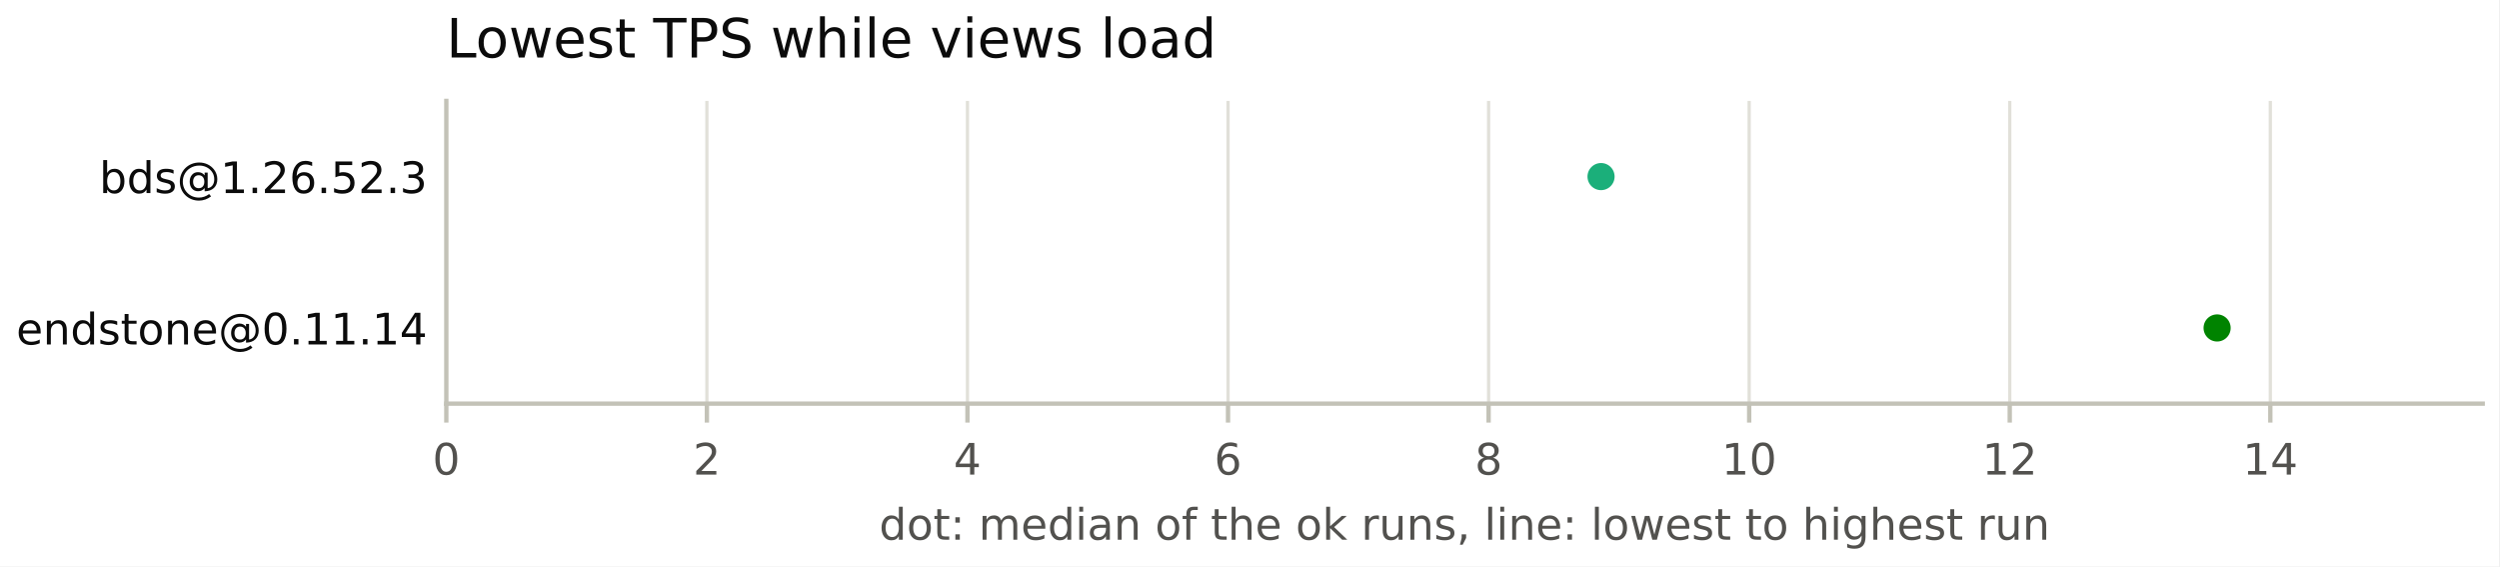
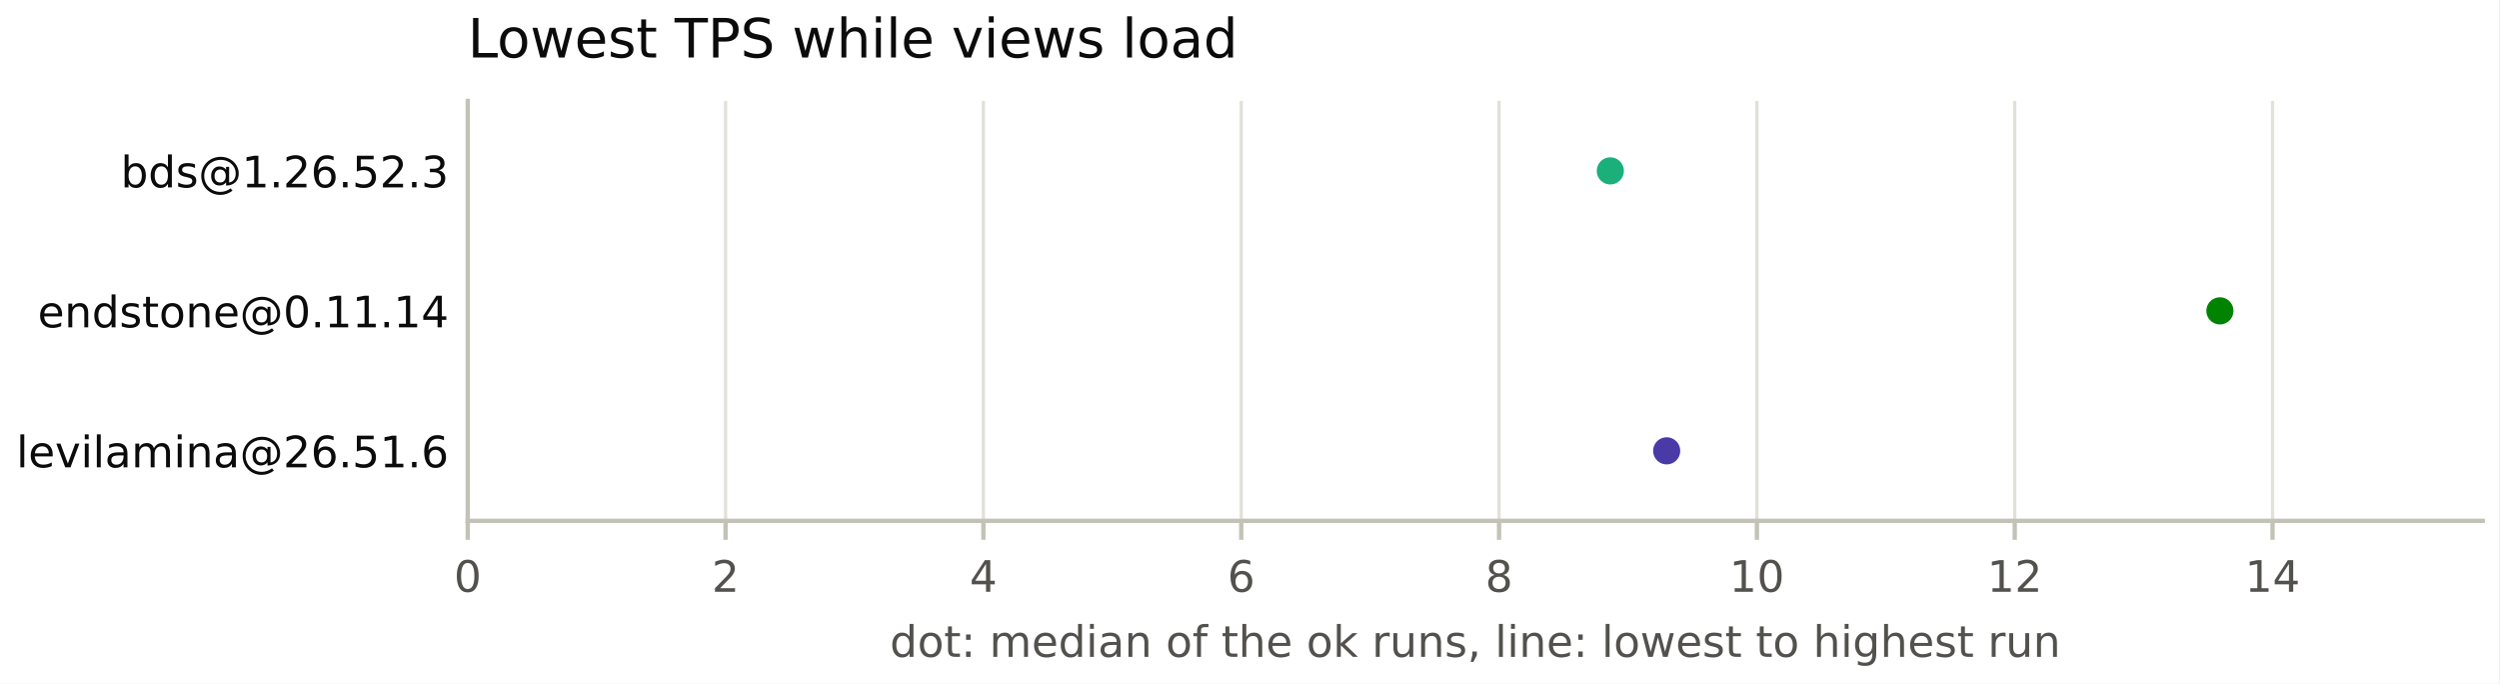
- <svg xmlns="http://www.w3.org/2000/svg" xmlns:xlink="http://www.w3.org/1999/xlink" width="460.8pt" height="104.4pt" viewBox="0 0 460.8 104.4" version="1.1">
+ <svg xmlns="http://www.w3.org/2000/svg" xmlns:xlink="http://www.w3.org/1999/xlink" width="460.8pt" height="126pt" viewBox="0 0 460.8 126" version="1.1">
  <defs>
    <style type="text/css">*{stroke-linejoin: round; stroke-linecap: butt}</style>
  </defs>
  <g id="figure_1">
    <g id="patch_1">
-       <path d="M 0 104.4  L 460.8 104.4  L 460.8 0  L 0 0  z " style="fill: #ffffff" />
+       <path d="M 0 126  L 460.8 126  L 460.8 0  L 0 0  z " style="fill: #ffffff" />
    </g>
    <g id="axes_1">
      <g id="patch_2">
-         <path d="M 82.298 74.399  L 457.8 74.399  L 457.8 18.599  L 82.298 18.599  z " style="fill: #ffffff" />
+         <path d="M 86.25 95.999  L 457.8 95.999  L 457.8 18.599  L 86.25 18.599  z " style="fill: #ffffff" />
      </g>
      <g id="matplotlib.axis_1">
        <g id="xtick_1">
          <g id="line2d_1">
-             <path d="M 82.298 74.399  L 82.298 18.599  " clip-path="url(#p95384e04ea)" style="fill: none; stroke: #e1e0d9; stroke-width: 0.6; stroke-linecap: square" />
+             <path d="M 86.25 95.999  L 86.25 18.599  " clip-path="url(#p1ba9a9a7c2)" style="fill: none; stroke: #e1e0d9; stroke-width: 0.6; stroke-linecap: square" />
          </g>
          <g id="line2d_2">
            <defs>
-               <path id="m1b6d547a9e" d="M 0 0  L 0 3.5  " style="stroke: #c3c2b7; stroke-width: 0.8" />
+               <path id="m8f0f746934" d="M 0 0  L 0 3.5  " style="stroke: #c3c2b7; stroke-width: 0.8" />
            </defs>
            <g>
-               <use xlink:href="#m1b6d547a9e" x="82.298" y="74.399" style="fill: #c3c2b7; stroke: #c3c2b7; stroke-width: 0.8" />
+               <use xlink:href="#m8f0f746934" x="86.25" y="95.999" style="fill: #c3c2b7; stroke: #c3c2b7; stroke-width: 0.8" />
            </g>
          </g>
          <g id="text_1">
-             <g style="fill: #52514e" transform="translate(79.75274 87.47726) scale(0.08 -0.08)">
+             <g style="fill: #52514e" transform="translate(83.70524 109.0773) scale(0.08 -0.08)">
              <defs>
                <path id="DejaVuSans-13" d="M 2034 4250  Q 1547 4250 1301 3770  Q 1056 3291 1056 2328  Q 1056 1369 1301 889  Q 1547 409 2034 409  Q 2525 409 2770 889  Q 3016 1369 3016 2328  Q 3016 3291 2770 3770  Q 2525 4250 2034 4250  z M 2034 4750  Q 2819 4750 3233 4129  Q 3647 3509 3647 2328  Q 3647 1150 3233 529  Q 2819 -91 2034 -91  Q 1250 -91 836 529  Q 422 1150 422 2328  Q 422 3509 836 4129  Q 1250 4750 2034 4750  z " transform="scale(0.015625)" />
              </defs>
              <use xlink:href="#DejaVuSans-13" />
            </g>
          </g>
        </g>
        <g id="xtick_2">
          <g id="line2d_3">
-             <path d="M 130.346 74.399  L 130.346 18.599  " clip-path="url(#p95384e04ea)" style="fill: none; stroke: #e1e0d9; stroke-width: 0.6; stroke-linecap: square" />
+             <path d="M 133.792 95.999  L 133.792 18.599  " clip-path="url(#p1ba9a9a7c2)" style="fill: none; stroke: #e1e0d9; stroke-width: 0.6; stroke-linecap: square" />
          </g>
          <g id="line2d_4">
            <g>
-               <use xlink:href="#m1b6d547a9e" x="130.346" y="74.399" style="fill: #c3c2b7; stroke: #c3c2b7; stroke-width: 0.8" />
+               <use xlink:href="#m8f0f746934" x="133.792" y="95.999" style="fill: #c3c2b7; stroke: #c3c2b7; stroke-width: 0.8" />
            </g>
          </g>
          <g id="text_2">
-             <g style="fill: #52514e" transform="translate(127.8006 87.47726) scale(0.08 -0.08)">
+             <g style="fill: #52514e" transform="translate(131.2473 109.0773) scale(0.08 -0.08)">
              <defs>
                <path id="DejaVuSans-15" d="M 1228 531  L 3431 531  L 3431 0  L 469 0  L 469 531  Q 828 903 1448 1529  Q 2069 2156 2228 2338  Q 2531 2678 2651 2914  Q 2772 3150 2772 3378  Q 2772 3750 2511 3984  Q 2250 4219 1831 4219  Q 1534 4219 1204 4116  Q 875 4013 500 3803  L 500 4441  Q 881 4594 1212 4672  Q 1544 4750 1819 4750  Q 2544 4750 2975 4387  Q 3406 4025 3406 3419  Q 3406 3131 3298 2873  Q 3191 2616 2906 2266  Q 2828 2175 2409 1742  Q 1991 1309 1228 531  z " transform="scale(0.015625)" />
              </defs>
              <use xlink:href="#DejaVuSans-15" />
            </g>
          </g>
        </g>
        <g id="xtick_3">
          <g id="line2d_5">
-             <path d="M 178.393 74.399  L 178.393 18.599  " clip-path="url(#p95384e04ea)" style="fill: none; stroke: #e1e0d9; stroke-width: 0.6; stroke-linecap: square" />
+             <path d="M 181.334 95.999  L 181.334 18.599  " clip-path="url(#p1ba9a9a7c2)" style="fill: none; stroke: #e1e0d9; stroke-width: 0.6; stroke-linecap: square" />
          </g>
          <g id="line2d_6">
            <g>
-               <use xlink:href="#m1b6d547a9e" x="178.393" y="74.399" style="fill: #c3c2b7; stroke: #c3c2b7; stroke-width: 0.8" />
+               <use xlink:href="#m8f0f746934" x="181.334" y="95.999" style="fill: #c3c2b7; stroke: #c3c2b7; stroke-width: 0.8" />
            </g>
          </g>
          <g id="text_3">
-             <g style="fill: #52514e" transform="translate(175.8484 87.47726) scale(0.08 -0.08)">
+             <g style="fill: #52514e" transform="translate(178.7894 109.0773) scale(0.08 -0.08)">
              <defs>
                <path id="DejaVuSans-17" d="M 2419 4116  L 825 1625  L 2419 1625  L 2419 4116  z M 2253 4666  L 3047 4666  L 3047 1625  L 3713 1625  L 3713 1100  L 3047 1100  L 3047 0  L 2419 0  L 2419 1100  L 313 1100  L 313 1709  L 2253 4666  z " transform="scale(0.015625)" />
              </defs>
              <use xlink:href="#DejaVuSans-17" />
            </g>
          </g>
        </g>
        <g id="xtick_4">
          <g id="line2d_7">
-             <path d="M 226.441 74.399  L 226.441 18.599  " clip-path="url(#p95384e04ea)" style="fill: none; stroke: #e1e0d9; stroke-width: 0.6; stroke-linecap: square" />
+             <path d="M 228.877 95.999  L 228.877 18.599  " clip-path="url(#p1ba9a9a7c2)" style="fill: none; stroke: #e1e0d9; stroke-width: 0.6; stroke-linecap: square" />
          </g>
          <g id="line2d_8">
            <g>
-               <use xlink:href="#m1b6d547a9e" x="226.441" y="74.399" style="fill: #c3c2b7; stroke: #c3c2b7; stroke-width: 0.8" />
+               <use xlink:href="#m8f0f746934" x="228.877" y="95.999" style="fill: #c3c2b7; stroke: #c3c2b7; stroke-width: 0.8" />
            </g>
          </g>
          <g id="text_4">
-             <g style="fill: #52514e" transform="translate(223.8963 87.47726) scale(0.08 -0.08)">
+             <g style="fill: #52514e" transform="translate(226.3315 109.0773) scale(0.08 -0.08)">
              <defs>
                <path id="DejaVuSans-19" d="M 2113 2584  Q 1688 2584 1439 2293  Q 1191 2003 1191 1497  Q 1191 994 1439 701  Q 1688 409 2113 409  Q 2538 409 2786 701  Q 3034 994 3034 1497  Q 3034 2003 2786 2293  Q 2538 2584 2113 2584  z M 3366 4563  L 3366 3988  Q 3128 4100 2886 4159  Q 2644 4219 2406 4219  Q 1781 4219 1451 3797  Q 1122 3375 1075 2522  Q 1259 2794 1537 2939  Q 1816 3084 2150 3084  Q 2853 3084 3261 2657  Q 3669 2231 3669 1497  Q 3669 778 3244 343  Q 2819 -91 2113 -91  Q 1303 -91 875 529  Q 447 1150 447 2328  Q 447 3434 972 4092  Q 1497 4750 2381 4750  Q 2619 4750 2861 4703  Q 3103 4656 3366 4563  z " transform="scale(0.015625)" />
              </defs>
              <use xlink:href="#DejaVuSans-19" />
            </g>
          </g>
        </g>
        <g id="xtick_5">
          <g id="line2d_9">
-             <path d="M 274.489 74.399  L 274.489 18.599  " clip-path="url(#p95384e04ea)" style="fill: none; stroke: #e1e0d9; stroke-width: 0.6; stroke-linecap: square" />
+             <path d="M 276.419 95.999  L 276.419 18.599  " clip-path="url(#p1ba9a9a7c2)" style="fill: none; stroke: #e1e0d9; stroke-width: 0.6; stroke-linecap: square" />
          </g>
          <g id="line2d_10">
            <g>
-               <use xlink:href="#m1b6d547a9e" x="274.489" y="74.399" style="fill: #c3c2b7; stroke: #c3c2b7; stroke-width: 0.8" />
+               <use xlink:href="#m8f0f746934" x="276.419" y="95.999" style="fill: #c3c2b7; stroke: #c3c2b7; stroke-width: 0.8" />
            </g>
          </g>
          <g id="text_5">
-             <g style="fill: #52514e" transform="translate(271.9441 87.47726) scale(0.08 -0.08)">
+             <g style="fill: #52514e" transform="translate(273.8736 109.0773) scale(0.08 -0.08)">
              <defs>
                <path id="DejaVuSans-1b" d="M 2034 2216  Q 1584 2216 1326 1975  Q 1069 1734 1069 1313  Q 1069 891 1326 650  Q 1584 409 2034 409  Q 2484 409 2743 651  Q 3003 894 3003 1313  Q 3003 1734 2745 1975  Q 2488 2216 2034 2216  z M 1403 2484  Q 997 2584 770 2862  Q 544 3141 544 3541  Q 544 4100 942 4425  Q 1341 4750 2034 4750  Q 2731 4750 3128 4425  Q 3525 4100 3525 3541  Q 3525 3141 3298 2862  Q 3072 2584 2669 2484  Q 3125 2378 3379 2068  Q 3634 1759 3634 1313  Q 3634 634 3220 271  Q 2806 -91 2034 -91  Q 1263 -91 848 271  Q 434 634 434 1313  Q 434 1759 690 2068  Q 947 2378 1403 2484  z M 1172 3481  Q 1172 3119 1398 2916  Q 1625 2713 2034 2713  Q 2441 2713 2670 2916  Q 2900 3119 2900 3481  Q 2900 3844 2670 4047  Q 2441 4250 2034 4250  Q 1625 4250 1398 4047  Q 1172 3844 1172 3481  z " transform="scale(0.015625)" />
              </defs>
              <use xlink:href="#DejaVuSans-1b" />
            </g>
          </g>
        </g>
        <g id="xtick_6">
          <g id="line2d_11">
-             <path d="M 322.537 74.399  L 322.537 18.599  " clip-path="url(#p95384e04ea)" style="fill: none; stroke: #e1e0d9; stroke-width: 0.6; stroke-linecap: square" />
+             <path d="M 323.961 95.999  L 323.961 18.599  " clip-path="url(#p1ba9a9a7c2)" style="fill: none; stroke: #e1e0d9; stroke-width: 0.6; stroke-linecap: square" />
          </g>
          <g id="line2d_12">
            <g>
-               <use xlink:href="#m1b6d547a9e" x="322.537" y="74.399" style="fill: #c3c2b7; stroke: #c3c2b7; stroke-width: 0.8" />
+               <use xlink:href="#m8f0f746934" x="323.961" y="95.999" style="fill: #c3c2b7; stroke: #c3c2b7; stroke-width: 0.8" />
            </g>
          </g>
          <g id="text_6">
-             <g style="fill: #52514e" transform="translate(317.4469 87.47726) scale(0.08 -0.08)">
+             <g style="fill: #52514e" transform="translate(318.8707 109.0773) scale(0.08 -0.08)">
              <defs>
                <path id="DejaVuSans-14" d="M 794 531  L 1825 531  L 1825 4091  L 703 3866  L 703 4441  L 1819 4666  L 2450 4666  L 2450 531  L 3481 531  L 3481 0  L 794 0  L 794 531  z " transform="scale(0.015625)" />
              </defs>
              <use xlink:href="#DejaVuSans-14" />
              <use xlink:href="#DejaVuSans-13" transform="translate(63.625 0)" />
            </g>
          </g>
        </g>
        <g id="xtick_7">
          <g id="line2d_13">
-             <path d="M 370.585 74.399  L 370.585 18.599  " clip-path="url(#p95384e04ea)" style="fill: none; stroke: #e1e0d9; stroke-width: 0.6; stroke-linecap: square" />
+             <path d="M 371.503 95.999  L 371.503 18.599  " clip-path="url(#p1ba9a9a7c2)" style="fill: none; stroke: #e1e0d9; stroke-width: 0.6; stroke-linecap: square" />
          </g>
          <g id="line2d_14">
            <g>
-               <use xlink:href="#m1b6d547a9e" x="370.585" y="74.399" style="fill: #c3c2b7; stroke: #c3c2b7; stroke-width: 0.8" />
+               <use xlink:href="#m8f0f746934" x="371.503" y="95.999" style="fill: #c3c2b7; stroke: #c3c2b7; stroke-width: 0.8" />
            </g>
          </g>
          <g id="text_7">
-             <g style="fill: #52514e" transform="translate(365.4948 87.47726) scale(0.08 -0.08)">
+             <g style="fill: #52514e" transform="translate(366.4128 109.0773) scale(0.08 -0.08)">
              <use xlink:href="#DejaVuSans-14" />
              <use xlink:href="#DejaVuSans-15" transform="translate(63.625 0)" />
            </g>
          </g>
        </g>
        <g id="xtick_8">
          <g id="line2d_15">
-             <path d="M 418.633 74.399  L 418.633 18.599  " clip-path="url(#p95384e04ea)" style="fill: none; stroke: #e1e0d9; stroke-width: 0.6; stroke-linecap: square" />
+             <path d="M 419.045 95.999  L 419.045 18.599  " clip-path="url(#p1ba9a9a7c2)" style="fill: none; stroke: #e1e0d9; stroke-width: 0.6; stroke-linecap: square" />
          </g>
          <g id="line2d_16">
            <g>
-               <use xlink:href="#m1b6d547a9e" x="418.633" y="74.399" style="fill: #c3c2b7; stroke: #c3c2b7; stroke-width: 0.8" />
+               <use xlink:href="#m8f0f746934" x="419.045" y="95.999" style="fill: #c3c2b7; stroke: #c3c2b7; stroke-width: 0.8" />
            </g>
          </g>
          <g id="text_8">
-             <g style="fill: #52514e" transform="translate(413.5426 87.47726) scale(0.08 -0.08)">
+             <g style="fill: #52514e" transform="translate(413.9549 109.0773) scale(0.08 -0.08)">
              <use xlink:href="#DejaVuSans-14" />
              <use xlink:href="#DejaVuSans-17" transform="translate(63.625 0)" />
            </g>
          </g>
        </g>
        <g id="text_9">
-           <g style="fill: #52514e" transform="translate(162.1131 99.47789) scale(0.08 -0.08)">
+           <g style="fill: #52514e" transform="translate(164.0894 121.0779) scale(0.08 -0.08)">
            <defs>
              <path id="DejaVuSans-47" d="M 2906 2969  L 2906 4863  L 3481 4863  L 3481 0  L 2906 0  L 2906 525  Q 2725 213 2448 61  Q 2172 -91 1784 -91  Q 1150 -91 751 415  Q 353 922 353 1747  Q 353 2572 751 3078  Q 1150 3584 1784 3584  Q 2172 3584 2448 3432  Q 2725 3281 2906 2969  z M 947 1747  Q 947 1113 1208 752  Q 1469 391 1925 391  Q 2381 391 2643 752  Q 2906 1113 2906 1747  Q 2906 2381 2643 2742  Q 2381 3103 1925 3103  Q 1469 3103 1208 2742  Q 947 2381 947 1747  z " transform="scale(0.015625)" />
              <path id="DejaVuSans-52" d="M 1959 3097  Q 1497 3097 1228 2736  Q 959 2375 959 1747  Q 959 1119 1226 758  Q 1494 397 1959 397  Q 2419 397 2687 759  Q 2956 1122 2956 1747  Q 2956 2369 2687 2733  Q 2419 3097 1959 3097  z M 1959 3584  Q 2709 3584 3137 3096  Q 3566 2609 3566 1747  Q 3566 888 3137 398  Q 2709 -91 1959 -91  Q 1206 -91 779 398  Q 353 888 353 1747  Q 353 2609 779 3096  Q 1206 3584 1959 3584  z " transform="scale(0.015625)" />
              <path id="DejaVuSans-57" d="M 1172 4494  L 1172 3500  L 2356 3500  L 2356 3053  L 1172 3053  L 1172 1153  Q 1172 725 1289 603  Q 1406 481 1766 481  L 2356 481  L 2356 0  L 1766 0  Q 1100 0 847 248  Q 594 497 594 1153  L 594 3053  L 172 3053  L 172 3500  L 594 3500  L 594 4494  L 1172 4494  z " transform="scale(0.015625)" />
              <path id="DejaVuSans-1d" d="M 750 794  L 1409 794  L 1409 0  L 750 0  L 750 794  z M 750 3309  L 1409 3309  L 1409 2516  L 750 2516  L 750 3309  z " transform="scale(0.015625)" />
              <path id="DejaVuSans-3" transform="scale(0.015625)" />
              <path id="DejaVuSans-50" d="M 3328 2828  Q 3544 3216 3844 3400  Q 4144 3584 4550 3584  Q 5097 3584 5394 3201  Q 5691 2819 5691 2113  L 5691 0  L 5113 0  L 5113 2094  Q 5113 2597 4934 2840  Q 4756 3084 4391 3084  Q 3944 3084 3684 2787  Q 3425 2491 3425 1978  L 3425 0  L 2847 0  L 2847 2094  Q 2847 2600 2669 2842  Q 2491 3084 2119 3084  Q 1678 3084 1418 2786  Q 1159 2488 1159 1978  L 1159 0  L 581 0  L 581 3500  L 1159 3500  L 1159 2956  Q 1356 3278 1631 3431  Q 1906 3584 2284 3584  Q 2666 3584 2933 3390  Q 3200 3197 3328 2828  z " transform="scale(0.015625)" />
              <path id="DejaVuSans-48" d="M 3597 1894  L 3597 1613  L 953 1613  Q 991 1019 1311 708  Q 1631 397 2203 397  Q 2534 397 2845 478  Q 3156 559 3463 722  L 3463 178  Q 3153 47 2828 -22  Q 2503 -91 2169 -91  Q 1331 -91 842 396  Q 353 884 353 1716  Q 353 2575 817 3079  Q 1281 3584 2069 3584  Q 2775 3584 3186 3129  Q 3597 2675 3597 1894  z M 3022 2063  Q 3016 2534 2758 2815  Q 2500 3097 2075 3097  Q 1594 3097 1305 2825  Q 1016 2553 972 2059  L 3022 2063  z " transform="scale(0.015625)" />
              <path id="DejaVuSans-4c" d="M 603 3500  L 1178 3500  L 1178 0  L 603 0  L 603 3500  z M 603 4863  L 1178 4863  L 1178 4134  L 603 4134  L 603 4863  z " transform="scale(0.015625)" />
              <path id="DejaVuSans-44" d="M 2194 1759  Q 1497 1759 1228 1600  Q 959 1441 959 1056  Q 959 750 1161 570  Q 1363 391 1709 391  Q 2188 391 2477 730  Q 2766 1069 2766 1631  L 2766 1759  L 2194 1759  z M 3341 1997  L 3341 0  L 2766 0  L 2766 531  Q 2569 213 2275 61  Q 1981 -91 1556 -91  Q 1019 -91 701 211  Q 384 513 384 1019  Q 384 1609 779 1909  Q 1175 2209 1959 2209  L 2766 2209  L 2766 2266  Q 2766 2663 2505 2880  Q 2244 3097 1772 3097  Q 1472 3097 1187 3025  Q 903 2953 641 2809  L 641 3341  Q 956 3463 1253 3523  Q 1550 3584 1831 3584  Q 2591 3584 2966 3190  Q 3341 2797 3341 1997  z " transform="scale(0.015625)" />
              <path id="DejaVuSans-51" d="M 3513 2113  L 3513 0  L 2938 0  L 2938 2094  Q 2938 2591 2744 2837  Q 2550 3084 2163 3084  Q 1697 3084 1428 2787  Q 1159 2491 1159 1978  L 1159 0  L 581 0  L 581 3500  L 1159 3500  L 1159 2956  Q 1366 3272 1645 3428  Q 1925 3584 2291 3584  Q 2894 3584 3203 3211  Q 3513 2838 3513 2113  z " transform="scale(0.015625)" />
              <path id="DejaVuSans-49" d="M 2375 4863  L 2375 4384  L 1825 4384  Q 1516 4384 1395 4259  Q 1275 4134 1275 3809  L 1275 3500  L 2222 3500  L 2222 3053  L 1275 3053  L 1275 0  L 697 0  L 697 3053  L 147 3053  L 147 3500  L 697 3500  L 697 3744  Q 697 4328 969 4595  Q 1241 4863 1831 4863  L 2375 4863  z " transform="scale(0.015625)" />
              <path id="DejaVuSans-4b" d="M 3513 2113  L 3513 0  L 2938 0  L 2938 2094  Q 2938 2591 2744 2837  Q 2550 3084 2163 3084  Q 1697 3084 1428 2787  Q 1159 2491 1159 1978  L 1159 0  L 581 0  L 581 4863  L 1159 4863  L 1159 2956  Q 1366 3272 1645 3428  Q 1925 3584 2291 3584  Q 2894 3584 3203 3211  Q 3513 2838 3513 2113  z " transform="scale(0.015625)" />
              <path id="DejaVuSans-4e" d="M 581 4863  L 1159 4863  L 1159 1991  L 2875 3500  L 3609 3500  L 1753 1863  L 3688 0  L 2938 0  L 1159 1709  L 1159 0  L 581 0  L 581 4863  z " transform="scale(0.015625)" />
              <path id="DejaVuSans-55" d="M 2631 2963  Q 2534 3019 2420 3045  Q 2306 3072 2169 3072  Q 1681 3072 1420 2755  Q 1159 2438 1159 1844  L 1159 0  L 581 0  L 581 3500  L 1159 3500  L 1159 2956  Q 1341 3275 1631 3429  Q 1922 3584 2338 3584  Q 2397 3584 2469 3576  Q 2541 3569 2628 3553  L 2631 2963  z " transform="scale(0.015625)" />
              <path id="DejaVuSans-58" d="M 544 1381  L 544 3500  L 1119 3500  L 1119 1403  Q 1119 906 1312 657  Q 1506 409 1894 409  Q 2359 409 2629 706  Q 2900 1003 2900 1516  L 2900 3500  L 3475 3500  L 3475 0  L 2900 0  L 2900 538  Q 2691 219 2414 64  Q 2138 -91 1772 -91  Q 1169 -91 856 284  Q 544 659 544 1381  z M 1991 3584  L 1991 3584  z " transform="scale(0.015625)" />
              <path id="DejaVuSans-56" d="M 2834 3397  L 2834 2853  Q 2591 2978 2328 3040  Q 2066 3103 1784 3103  Q 1356 3103 1142 2972  Q 928 2841 928 2578  Q 928 2378 1081 2264  Q 1234 2150 1697 2047  L 1894 2003  Q 2506 1872 2764 1633  Q 3022 1394 3022 966  Q 3022 478 2636 193  Q 2250 -91 1575 -91  Q 1294 -91 989 -36  Q 684 19 347 128  L 347 722  Q 666 556 975 473  Q 1284 391 1588 391  Q 1994 391 2212 530  Q 2431 669 2431 922  Q 2431 1156 2273 1281  Q 2116 1406 1581 1522  L 1381 1569  Q 847 1681 609 1914  Q 372 2147 372 2553  Q 372 3047 722 3315  Q 1072 3584 1716 3584  Q 2034 3584 2315 3537  Q 2597 3491 2834 3397  z " transform="scale(0.015625)" />
              <path id="DejaVuSans-f" d="M 750 794  L 1409 794  L 1409 256  L 897 -744  L 494 -744  L 750 256  L 750 794  z " transform="scale(0.015625)" />
              <path id="DejaVuSans-4f" d="M 603 4863  L 1178 4863  L 1178 0  L 603 0  L 603 4863  z " transform="scale(0.015625)" />
              <path id="DejaVuSans-5a" d="M 269 3500  L 844 3500  L 1563 769  L 2278 3500  L 2956 3500  L 3675 769  L 4391 3500  L 4966 3500  L 4050 0  L 3372 0  L 2619 2869  L 1863 0  L 1184 0  L 269 3500  z " transform="scale(0.015625)" />
              <path id="DejaVuSans-4a" d="M 2906 1791  Q 2906 2416 2648 2759  Q 2391 3103 1925 3103  Q 1463 3103 1205 2759  Q 947 2416 947 1791  Q 947 1169 1205 825  Q 1463 481 1925 481  Q 2391 481 2648 825  Q 2906 1169 2906 1791  z M 3481 434  Q 3481 -459 3084 -895  Q 2688 -1331 1869 -1331  Q 1566 -1331 1297 -1286  Q 1028 -1241 775 -1147  L 775 -588  Q 1028 -725 1275 -790  Q 1522 -856 1778 -856  Q 2344 -856 2625 -561  Q 2906 -266 2906 331  L 2906 616  Q 2728 306 2450 153  Q 2172 0 1784 0  Q 1141 0 747 490  Q 353 981 353 1791  Q 353 2603 747 3093  Q 1141 3584 1784 3584  Q 2172 3584 2450 3431  Q 2728 3278 2906 2969  L 2906 3500  L 3481 3500  L 3481 434  z " transform="scale(0.015625)" />
            </defs>
            <use xlink:href="#DejaVuSans-47" />
            <use xlink:href="#DejaVuSans-52" transform="translate(63.48438 0)" />
            <use xlink:href="#DejaVuSans-57" transform="translate(124.6719 0)" />
            <use xlink:href="#DejaVuSans-1d" transform="translate(163.875 0)" />
            <use xlink:href="#DejaVuSans-3" transform="translate(197.5625 0)" />
            <use xlink:href="#DejaVuSans-50" transform="translate(229.3438 0)" />
            <use xlink:href="#DejaVuSans-48" transform="translate(326.75 0)" />
            <use xlink:href="#DejaVuSans-47" transform="translate(388.2812 0)" />
            <use xlink:href="#DejaVuSans-4c" transform="translate(451.7656 0)" />
            <use xlink:href="#DejaVuSans-44" transform="translate(479.5469 0)" />
            <use xlink:href="#DejaVuSans-51" transform="translate(540.8281 0)" />
            <use xlink:href="#DejaVuSans-3" transform="translate(604.2031 0)" />
            <use xlink:href="#DejaVuSans-52" transform="translate(635.9844 0)" />
            <use xlink:href="#DejaVuSans-49" transform="translate(697.1719 0)" />
            <use xlink:href="#DejaVuSans-3" transform="translate(732.375 0)" />
            <use xlink:href="#DejaVuSans-57" transform="translate(764.1562 0)" />
            <use xlink:href="#DejaVuSans-4b" transform="translate(803.3594 0)" />
            <use xlink:href="#DejaVuSans-48" transform="translate(866.7344 0)" />
            <use xlink:href="#DejaVuSans-3" transform="translate(928.2656 0)" />
            <use xlink:href="#DejaVuSans-52" transform="translate(960.0469 0)" />
            <use xlink:href="#DejaVuSans-4e" transform="translate(1021.234 0)" />
            <use xlink:href="#DejaVuSans-3" transform="translate(1079.141 0)" />
            <use xlink:href="#DejaVuSans-55" transform="translate(1110.922 0)" />
            <use xlink:href="#DejaVuSans-58" transform="translate(1152.031 0)" />
            <use xlink:href="#DejaVuSans-51" transform="translate(1215.406 0)" />
            <use xlink:href="#DejaVuSans-56" transform="translate(1278.781 0)" />
            <use xlink:href="#DejaVuSans-f" transform="translate(1330.875 0)" />
            <use xlink:href="#DejaVuSans-3" transform="translate(1362.656 0)" />
            <use xlink:href="#DejaVuSans-4f" transform="translate(1394.438 0)" />
            <use xlink:href="#DejaVuSans-4c" transform="translate(1422.219 0)" />
            <use xlink:href="#DejaVuSans-51" transform="translate(1450 0)" />
            <use xlink:href="#DejaVuSans-48" transform="translate(1513.375 0)" />
            <use xlink:href="#DejaVuSans-1d" transform="translate(1574.906 0)" />
            <use xlink:href="#DejaVuSans-3" transform="translate(1608.594 0)" />
            <use xlink:href="#DejaVuSans-4f" transform="translate(1640.375 0)" />
            <use xlink:href="#DejaVuSans-52" transform="translate(1668.156 0)" />
            <use xlink:href="#DejaVuSans-5a" transform="translate(1729.344 0)" />
            <use xlink:href="#DejaVuSans-48" transform="translate(1811.125 0)" />
            <use xlink:href="#DejaVuSans-56" transform="translate(1872.656 0)" />
            <use xlink:href="#DejaVuSans-57" transform="translate(1924.75 0)" />
            <use xlink:href="#DejaVuSans-3" transform="translate(1963.953 0)" />
            <use xlink:href="#DejaVuSans-57" transform="translate(1995.734 0)" />
            <use xlink:href="#DejaVuSans-52" transform="translate(2034.938 0)" />
            <use xlink:href="#DejaVuSans-3" transform="translate(2096.125 0)" />
            <use xlink:href="#DejaVuSans-4b" transform="translate(2127.906 0)" />
            <use xlink:href="#DejaVuSans-4c" transform="translate(2191.281 0)" />
            <use xlink:href="#DejaVuSans-4a" transform="translate(2219.062 0)" />
            <use xlink:href="#DejaVuSans-4b" transform="translate(2282.547 0)" />
            <use xlink:href="#DejaVuSans-48" transform="translate(2345.922 0)" />
            <use xlink:href="#DejaVuSans-56" transform="translate(2407.453 0)" />
            <use xlink:href="#DejaVuSans-57" transform="translate(2459.547 0)" />
            <use xlink:href="#DejaVuSans-3" transform="translate(2498.75 0)" />
            <use xlink:href="#DejaVuSans-55" transform="translate(2530.531 0)" />
            <use xlink:href="#DejaVuSans-58" transform="translate(2571.641 0)" />
            <use xlink:href="#DejaVuSans-51" transform="translate(2635.016 0)" />
          </g>
        </g>
      </g>
      <g id="matplotlib.axis_2">
        <g id="ytick_1">
          <g id="line2d_17" />
          <g id="text_10">
-             <g style="fill: #0b0b0b" transform="translate(18.30524 35.58817) scale(0.08 -0.08)">
+             <g style="fill: #0b0b0b" transform="translate(22.25774 34.53813) scale(0.08 -0.08)">
              <defs>
                <path id="DejaVuSans-45" d="M 3116 1747  Q 3116 2381 2855 2742  Q 2594 3103 2138 3103  Q 1681 3103 1420 2742  Q 1159 2381 1159 1747  Q 1159 1113 1420 752  Q 1681 391 2138 391  Q 2594 391 2855 752  Q 3116 1113 3116 1747  z M 1159 2969  Q 1341 3281 1617 3432  Q 1894 3584 2278 3584  Q 2916 3584 3314 3078  Q 3713 2572 3713 1747  Q 3713 922 3314 415  Q 2916 -91 2278 -91  Q 1894 -91 1617 61  Q 1341 213 1159 525  L 1159 0  L 581 0  L 581 4863  L 1159 4863  L 1159 2969  z " transform="scale(0.015625)" />
                <path id="DejaVuSans-23" d="M 2381 1678  Q 2381 1231 2603 976  Q 2825 722 3213 722  Q 3597 722 3817 978  Q 4038 1234 4038 1678  Q 4038 2116 3813 2373  Q 3588 2631 3206 2631  Q 2828 2631 2604 2375  Q 2381 2119 2381 1678  z M 4084 744  Q 3897 503 3655 389  Q 3413 275 3091 275  Q 2553 275 2217 664  Q 1881 1053 1881 1678  Q 1881 2303 2218 2693  Q 2556 3084 3091 3084  Q 3413 3084 3656 2967  Q 3900 2850 4084 2613  L 4084 3022  L 4531 3022  L 4531 722  Q 4988 791 5245 1139  Q 5503 1488 5503 2041  Q 5503 2375 5404 2669  Q 5306 2963 5106 3213  Q 4781 3622 4314 3839  Q 3847 4056 3297 4056  Q 2913 4056 2559 3954  Q 2206 3853 1906 3653  Q 1416 3334 1139 2817  Q 863 2300 863 1697  Q 863 1200 1042 765  Q 1222 331 1563 0  Q 1891 -325 2322 -495  Q 2753 -666 3244 -666  Q 3647 -666 4036 -530  Q 4425 -394 4750 -141  L 5031 -488  Q 4641 -791 4180 -952  Q 3719 -1113 3244 -1113  Q 2666 -1113 2153 -908  Q 1641 -703 1241 -313  Q 841 78 631 592  Q 422 1106 422 1697  Q 422 2266 634 2781  Q 847 3297 1241 3688  Q 1644 4084 2172 4295  Q 2700 4506 3291 4506  Q 3953 4506 4520 4234  Q 5088 3963 5472 3463  Q 5706 3156 5829 2797  Q 5953 2438 5953 2053  Q 5953 1231 5456 756  Q 4959 281 4084 263  L 4084 744  z " transform="scale(0.015625)" />
                <path id="DejaVuSans-11" d="M 684 794  L 1344 794  L 1344 0  L 684 0  L 684 794  z " transform="scale(0.015625)" />
                <path id="DejaVuSans-18" d="M 691 4666  L 3169 4666  L 3169 4134  L 1269 4134  L 1269 2991  Q 1406 3038 1543 3061  Q 1681 3084 1819 3084  Q 2600 3084 3056 2656  Q 3513 2228 3513 1497  Q 3513 744 3044 326  Q 2575 -91 1722 -91  Q 1428 -91 1123 -41  Q 819 9 494 109  L 494 744  Q 775 591 1075 516  Q 1375 441 1709 441  Q 2250 441 2565 725  Q 2881 1009 2881 1497  Q 2881 1984 2565 2268  Q 2250 2553 1709 2553  Q 1456 2553 1204 2497  Q 953 2441 691 2322  L 691 4666  z " transform="scale(0.015625)" />
                <path id="DejaVuSans-16" d="M 2597 2516  Q 3050 2419 3304 2112  Q 3559 1806 3559 1356  Q 3559 666 3084 287  Q 2609 -91 1734 -91  Q 1441 -91 1130 -33  Q 819 25 488 141  L 488 750  Q 750 597 1062 519  Q 1375 441 1716 441  Q 2309 441 2620 675  Q 2931 909 2931 1356  Q 2931 1769 2642 2001  Q 2353 2234 1838 2234  L 1294 2234  L 1294 2753  L 1863 2753  Q 2328 2753 2575 2939  Q 2822 3125 2822 3475  Q 2822 3834 2567 4026  Q 2313 4219 1838 4219  Q 1578 4219 1281 4162  Q 984 4106 628 3988  L 628 4550  Q 988 4650 1302 4700  Q 1616 4750 1894 4750  Q 2613 4750 3031 4423  Q 3450 4097 3450 3541  Q 3450 3153 3228 2886  Q 3006 2619 2597 2516  z " transform="scale(0.015625)" />
              </defs>
              <use xlink:href="#DejaVuSans-45" />
              <use xlink:href="#DejaVuSans-47" transform="translate(63.48438 0)" />
              <use xlink:href="#DejaVuSans-56" transform="translate(126.9688 0)" />
              <use xlink:href="#DejaVuSans-23" transform="translate(179.0625 0)" />
              <use xlink:href="#DejaVuSans-14" transform="translate(279.0625 0)" />
              <use xlink:href="#DejaVuSans-11" transform="translate(342.6875 0)" />
              <use xlink:href="#DejaVuSans-15" transform="translate(374.4688 0)" />
              <use xlink:href="#DejaVuSans-19" transform="translate(438.0938 0)" />
              <use xlink:href="#DejaVuSans-11" transform="translate(501.7188 0)" />
              <use xlink:href="#DejaVuSans-18" transform="translate(533.5 0)" />
              <use xlink:href="#DejaVuSans-15" transform="translate(597.125 0)" />
              <use xlink:href="#DejaVuSans-11" transform="translate(660.75 0)" />
              <use xlink:href="#DejaVuSans-16" transform="translate(692.5312 0)" />
            </g>
          </g>
        </g>
        <g id="ytick_2">
          <g id="line2d_18" />
          <g id="text_11">
-             <g style="fill: #0b0b0b" transform="translate(3.00024 63.4884) scale(0.08 -0.08)">
+             <g style="fill: #0b0b0b" transform="translate(6.95274 60.33828) scale(0.08 -0.08)">
              <use xlink:href="#DejaVuSans-48" />
              <use xlink:href="#DejaVuSans-51" transform="translate(61.53125 0)" />
              <use xlink:href="#DejaVuSans-47" transform="translate(124.9062 0)" />
              <use xlink:href="#DejaVuSans-56" transform="translate(188.3906 0)" />
              <use xlink:href="#DejaVuSans-57" transform="translate(240.4844 0)" />
              <use xlink:href="#DejaVuSans-52" transform="translate(279.6875 0)" />
              <use xlink:href="#DejaVuSans-51" transform="translate(340.875 0)" />
              <use xlink:href="#DejaVuSans-48" transform="translate(404.25 0)" />
              <use xlink:href="#DejaVuSans-23" transform="translate(465.7812 0)" />
              <use xlink:href="#DejaVuSans-13" transform="translate(565.7812 0)" />
              <use xlink:href="#DejaVuSans-11" transform="translate(629.4062 0)" />
              <use xlink:href="#DejaVuSans-14" transform="translate(661.1875 0)" />
              <use xlink:href="#DejaVuSans-14" transform="translate(724.8125 0)" />
              <use xlink:href="#DejaVuSans-11" transform="translate(788.4375 0)" />
              <use xlink:href="#DejaVuSans-14" transform="translate(820.2188 0)" />
              <use xlink:href="#DejaVuSans-17" transform="translate(883.8438 0)" />
            </g>
          </g>
        </g>
+         <g id="ytick_3">
+           <g id="line2d_19" />
+           <g id="text_12">
+             <g style="fill: #0b0b0b" transform="translate(3.00024 86.13843) scale(0.08 -0.08)">
+               <defs>
+                 <path id="DejaVuSans-59" d="M 191 3500  L 800 3500  L 1894 563  L 2988 3500  L 3597 3500  L 2284 0  L 1503 0  L 191 3500  z " transform="scale(0.015625)" />
+               </defs>
+               <use xlink:href="#DejaVuSans-4f" />
+               <use xlink:href="#DejaVuSans-48" transform="translate(27.78125 0)" />
+               <use xlink:href="#DejaVuSans-59" transform="translate(89.3125 0)" />
+               <use xlink:href="#DejaVuSans-4c" transform="translate(148.5 0)" />
+               <use xlink:href="#DejaVuSans-4f" transform="translate(176.2812 0)" />
+               <use xlink:href="#DejaVuSans-44" transform="translate(204.0625 0)" />
+               <use xlink:href="#DejaVuSans-50" transform="translate(265.3438 0)" />
+               <use xlink:href="#DejaVuSans-4c" transform="translate(362.75 0)" />
+               <use xlink:href="#DejaVuSans-51" transform="translate(390.5312 0)" />
+               <use xlink:href="#DejaVuSans-44" transform="translate(453.9062 0)" />
+               <use xlink:href="#DejaVuSans-23" transform="translate(515.1875 0)" />
+               <use xlink:href="#DejaVuSans-15" transform="translate(615.1875 0)" />
+               <use xlink:href="#DejaVuSans-19" transform="translate(678.8125 0)" />
+               <use xlink:href="#DejaVuSans-11" transform="translate(742.4375 0)" />
+               <use xlink:href="#DejaVuSans-18" transform="translate(774.2188 0)" />
+               <use xlink:href="#DejaVuSans-14" transform="translate(837.8438 0)" />
+               <use xlink:href="#DejaVuSans-11" transform="translate(901.4688 0)" />
+               <use xlink:href="#DejaVuSans-19" transform="translate(933.25 0)" />
+             </g>
+           </g>
+         </g>
      </g>
      <g id="LineCollection_1">
-         <path d="M 295.222 32.549  L 295.222 32.549  " clip-path="url(#p95384e04ea)" style="fill: none; stroke: #1baf7a; stroke-width: 1.5" />
-       </g>
-       <g id="line2d_19">
-         <defs>
-           <path id="md8364d489d" d="M 0 3  C 0.796 3 1.559 2.684 2.121 2.121  C 2.684 1.559 3 0.796 3 0  C 3 -0.796 2.684 -1.559 2.121 -2.121  C 1.559 -2.684 0.796 -3 0 -3  C -0.796 -3 -1.559 -2.684 -2.121 -2.121  C -2.684 -1.559 -3 -0.796 -3 0  C -3 0.796 -2.684 1.559 -2.121 2.121  C -1.559 2.684 -0.796 3 0 3  z " style="stroke: #ffffff" />
-         </defs>
-         <g clip-path="url(#p95384e04ea)">
-           <use xlink:href="#md8364d489d" x="295.222" y="32.549" style="fill: #1baf7a; stroke: #ffffff" />
-         </g>
-       </g>
-       <g id="LineCollection_2">
-         <path d="M 408.821 60.449  L 408.821 60.449  " clip-path="url(#p95384e04ea)" style="fill: none; stroke: #008300; stroke-width: 1.5" />
+         <path d="M 296.933 31.499  L 296.933 31.499  " clip-path="url(#p1ba9a9a7c2)" style="fill: none; stroke: #1baf7a; stroke-width: 1.5" />
      </g>
      <g id="line2d_20">
        <defs>
-           <path id="mc51109be2b" d="M 0 3  C 0.796 3 1.559 2.684 2.121 2.121  C 2.684 1.559 3 0.796 3 0  C 3 -0.796 2.684 -1.559 2.121 -2.121  C 1.559 -2.684 0.796 -3 0 -3  C -0.796 -3 -1.559 -2.684 -2.121 -2.121  C -2.684 -1.559 -3 -0.796 -3 0  C -3 0.796 -2.684 1.559 -2.121 2.121  C -1.559 2.684 -0.796 3 0 3  z " style="stroke: #ffffff" />
+           <path id="m0e9300d3e2" d="M 0 3  C 0.796 3 1.559 2.684 2.121 2.121  C 2.684 1.559 3 0.796 3 0  C 3 -0.796 2.684 -1.559 2.121 -2.121  C 1.559 -2.684 0.796 -3 0 -3  C -0.796 -3 -1.559 -2.684 -2.121 -2.121  C -2.684 -1.559 -3 -0.796 -3 0  C -3 0.796 -2.684 1.559 -2.121 2.121  C -1.559 2.684 -0.796 3 0 3  z " style="stroke: #ffffff" />
        </defs>
-         <g clip-path="url(#p95384e04ea)">
-           <use xlink:href="#mc51109be2b" x="408.821" y="60.449" style="fill: #008300; stroke: #ffffff" />
+         <g clip-path="url(#p1ba9a9a7c2)">
+           <use xlink:href="#m0e9300d3e2" x="296.933" y="31.499" style="fill: #1baf7a; stroke: #ffffff" />
+         </g>
+       </g>
+       <g id="LineCollection_2">
+         <path d="M 409.337 57.299  L 409.337 57.299  " clip-path="url(#p1ba9a9a7c2)" style="fill: none; stroke: #008300; stroke-width: 1.5" />
+       </g>
+       <g id="line2d_21">
+         <defs>
+           <path id="m202165dd77" d="M 0 3  C 0.796 3 1.559 2.684 2.121 2.121  C 2.684 1.559 3 0.796 3 0  C 3 -0.796 2.684 -1.559 2.121 -2.121  C 1.559 -2.684 0.796 -3 0 -3  C -0.796 -3 -1.559 -2.684 -2.121 -2.121  C -2.684 -1.559 -3 -0.796 -3 0  C -3 0.796 -2.684 1.559 -2.121 2.121  C -1.559 2.684 -0.796 3 0 3  z " style="stroke: #ffffff" />
+         </defs>
+         <g clip-path="url(#p1ba9a9a7c2)">
+           <use xlink:href="#m202165dd77" x="409.337" y="57.299" style="fill: #008300; stroke: #ffffff" />
+         </g>
+       </g>
+       <g id="LineCollection_3">
+         <path d="M 307.326 83.099  L 307.326 83.099  " clip-path="url(#p1ba9a9a7c2)" style="fill: none; stroke: #4a3aa7; stroke-width: 1.5" />
+       </g>
+       <g id="line2d_22">
+         <defs>
+           <path id="mbdd690c52f" d="M 0 3  C 0.796 3 1.559 2.684 2.121 2.121  C 2.684 1.559 3 0.796 3 0  C 3 -0.796 2.684 -1.559 2.121 -2.121  C 1.559 -2.684 0.796 -3 0 -3  C -0.796 -3 -1.559 -2.684 -2.121 -2.121  C -2.684 -1.559 -3 -0.796 -3 0  C -3 0.796 -2.684 1.559 -2.121 2.121  C -1.559 2.684 -0.796 3 0 3  z " style="stroke: #ffffff" />
+         </defs>
+         <g clip-path="url(#p1ba9a9a7c2)">
+           <use xlink:href="#mbdd690c52f" x="307.326" y="83.099" style="fill: #4a3aa7; stroke: #ffffff" />
        </g>
      </g>
      <g id="patch_3">
-         <path d="M 82.298 74.399  L 82.298 18.599  " style="fill: none; stroke: #c3c2b7; stroke-width: 0.8; stroke-linejoin: miter; stroke-linecap: square" />
+         <path d="M 86.25 95.999  L 86.25 18.599  " style="fill: none; stroke: #c3c2b7; stroke-width: 0.8; stroke-linejoin: miter; stroke-linecap: square" />
      </g>
      <g id="patch_4">
-         <path d="M 82.298 74.399  L 457.8 74.399  " style="fill: none; stroke: #c3c2b7; stroke-width: 0.8; stroke-linejoin: miter; stroke-linecap: square" />
-       </g>
-       <g id="text_12">
-         <g style="fill: #0b0b0b" transform="translate(82.29774 10.59868) scale(0.1 -0.1)">
+         <path d="M 86.25 95.999  L 457.8 95.999  " style="fill: none; stroke: #c3c2b7; stroke-width: 0.8; stroke-linejoin: miter; stroke-linecap: square" />
+       </g>
+       <g id="text_13">
+         <g style="fill: #0b0b0b" transform="translate(86.25024 10.59868) scale(0.1 -0.1)">
          <defs>
            <path id="DejaVuSans-2f" d="M 628 4666  L 1259 4666  L 1259 531  L 3531 531  L 3531 0  L 628 0  L 628 4666  z " transform="scale(0.015625)" />
            <path id="DejaVuSans-37" d="M -19 4666  L 3928 4666  L 3928 4134  L 2272 4134  L 2272 0  L 1638 0  L 1638 4134  L -19 4134  L -19 4666  z " transform="scale(0.015625)" />
            <path id="DejaVuSans-33" d="M 1259 4147  L 1259 2394  L 2053 2394  Q 2494 2394 2734 2622  Q 2975 2850 2975 3272  Q 2975 3691 2734 3919  Q 2494 4147 2053 4147  L 1259 4147  z M 628 4666  L 2053 4666  Q 2838 4666 3239 4311  Q 3641 3956 3641 3272  Q 3641 2581 3239 2228  Q 2838 1875 2053 1875  L 1259 1875  L 1259 0  L 628 0  L 628 4666  z " transform="scale(0.015625)" />
            <path id="DejaVuSans-36" d="M 3425 4513  L 3425 3897  Q 3066 4069 2747 4153  Q 2428 4238 2131 4238  Q 1616 4238 1336 4038  Q 1056 3838 1056 3469  Q 1056 3159 1242 3001  Q 1428 2844 1947 2747  L 2328 2669  Q 3034 2534 3370 2195  Q 3706 1856 3706 1288  Q 3706 609 3251 259  Q 2797 -91 1919 -91  Q 1588 -91 1214 -16  Q 841 59 441 206  L 441 856  Q 825 641 1194 531  Q 1563 422 1919 422  Q 2459 422 2753 634  Q 3047 847 3047 1241  Q 3047 1584 2836 1778  Q 2625 1972 2144 2069  L 1759 2144  Q 1053 2284 737 2584  Q 422 2884 422 3419  Q 422 4038 858 4394  Q 1294 4750 2059 4750  Q 2388 4750 2728 4690  Q 3069 4631 3425 4513  z " transform="scale(0.015625)" />
-             <path id="DejaVuSans-59" d="M 191 3500  L 800 3500  L 1894 563  L 2988 3500  L 3597 3500  L 2284 0  L 1503 0  L 191 3500  z " transform="scale(0.015625)" />
          </defs>
          <use xlink:href="#DejaVuSans-2f" />
          <use xlink:href="#DejaVuSans-52" transform="translate(53.96875 0)" />
          <use xlink:href="#DejaVuSans-5a" transform="translate(115.1562 0)" />
          <use xlink:href="#DejaVuSans-48" transform="translate(196.9375 0)" />
          <use xlink:href="#DejaVuSans-56" transform="translate(258.4688 0)" />
          <use xlink:href="#DejaVuSans-57" transform="translate(310.5625 0)" />
          <use xlink:href="#DejaVuSans-3" transform="translate(349.7656 0)" />
          <use xlink:href="#DejaVuSans-37" transform="translate(381.5469 0)" />
          <use xlink:href="#DejaVuSans-33" transform="translate(442.625 0)" />
          <use xlink:href="#DejaVuSans-36" transform="translate(502.9219 0)" />
          <use xlink:href="#DejaVuSans-3" transform="translate(566.4062 0)" />
          <use xlink:href="#DejaVuSans-5a" transform="translate(598.1875 0)" />
          <use xlink:href="#DejaVuSans-4b" transform="translate(679.9688 0)" />
          <use xlink:href="#DejaVuSans-4c" transform="translate(743.3438 0)" />
          <use xlink:href="#DejaVuSans-4f" transform="translate(771.125 0)" />
          <use xlink:href="#DejaVuSans-48" transform="translate(798.9062 0)" />
          <use xlink:href="#DejaVuSans-3" transform="translate(860.4375 0)" />
          <use xlink:href="#DejaVuSans-59" transform="translate(892.2188 0)" />
          <use xlink:href="#DejaVuSans-4c" transform="translate(951.4062 0)" />
          <use xlink:href="#DejaVuSans-48" transform="translate(979.1875 0)" />
          <use xlink:href="#DejaVuSans-5a" transform="translate(1040.719 0)" />
          <use xlink:href="#DejaVuSans-56" transform="translate(1122.5 0)" />
          <use xlink:href="#DejaVuSans-3" transform="translate(1174.594 0)" />
          <use xlink:href="#DejaVuSans-4f" transform="translate(1206.375 0)" />
          <use xlink:href="#DejaVuSans-52" transform="translate(1234.156 0)" />
          <use xlink:href="#DejaVuSans-44" transform="translate(1295.344 0)" />
          <use xlink:href="#DejaVuSans-47" transform="translate(1356.625 0)" />
        </g>
      </g>
    </g>
  </g>
  <defs>
-     <clipPath id="p95384e04ea">
-       <rect x="82.298" y="18.599" width="375.502" height="55.8" />
+     <clipPath id="p1ba9a9a7c2">
+       <rect x="86.25" y="18.599" width="371.55" height="77.4" />
    </clipPath>
  </defs>
</svg>
